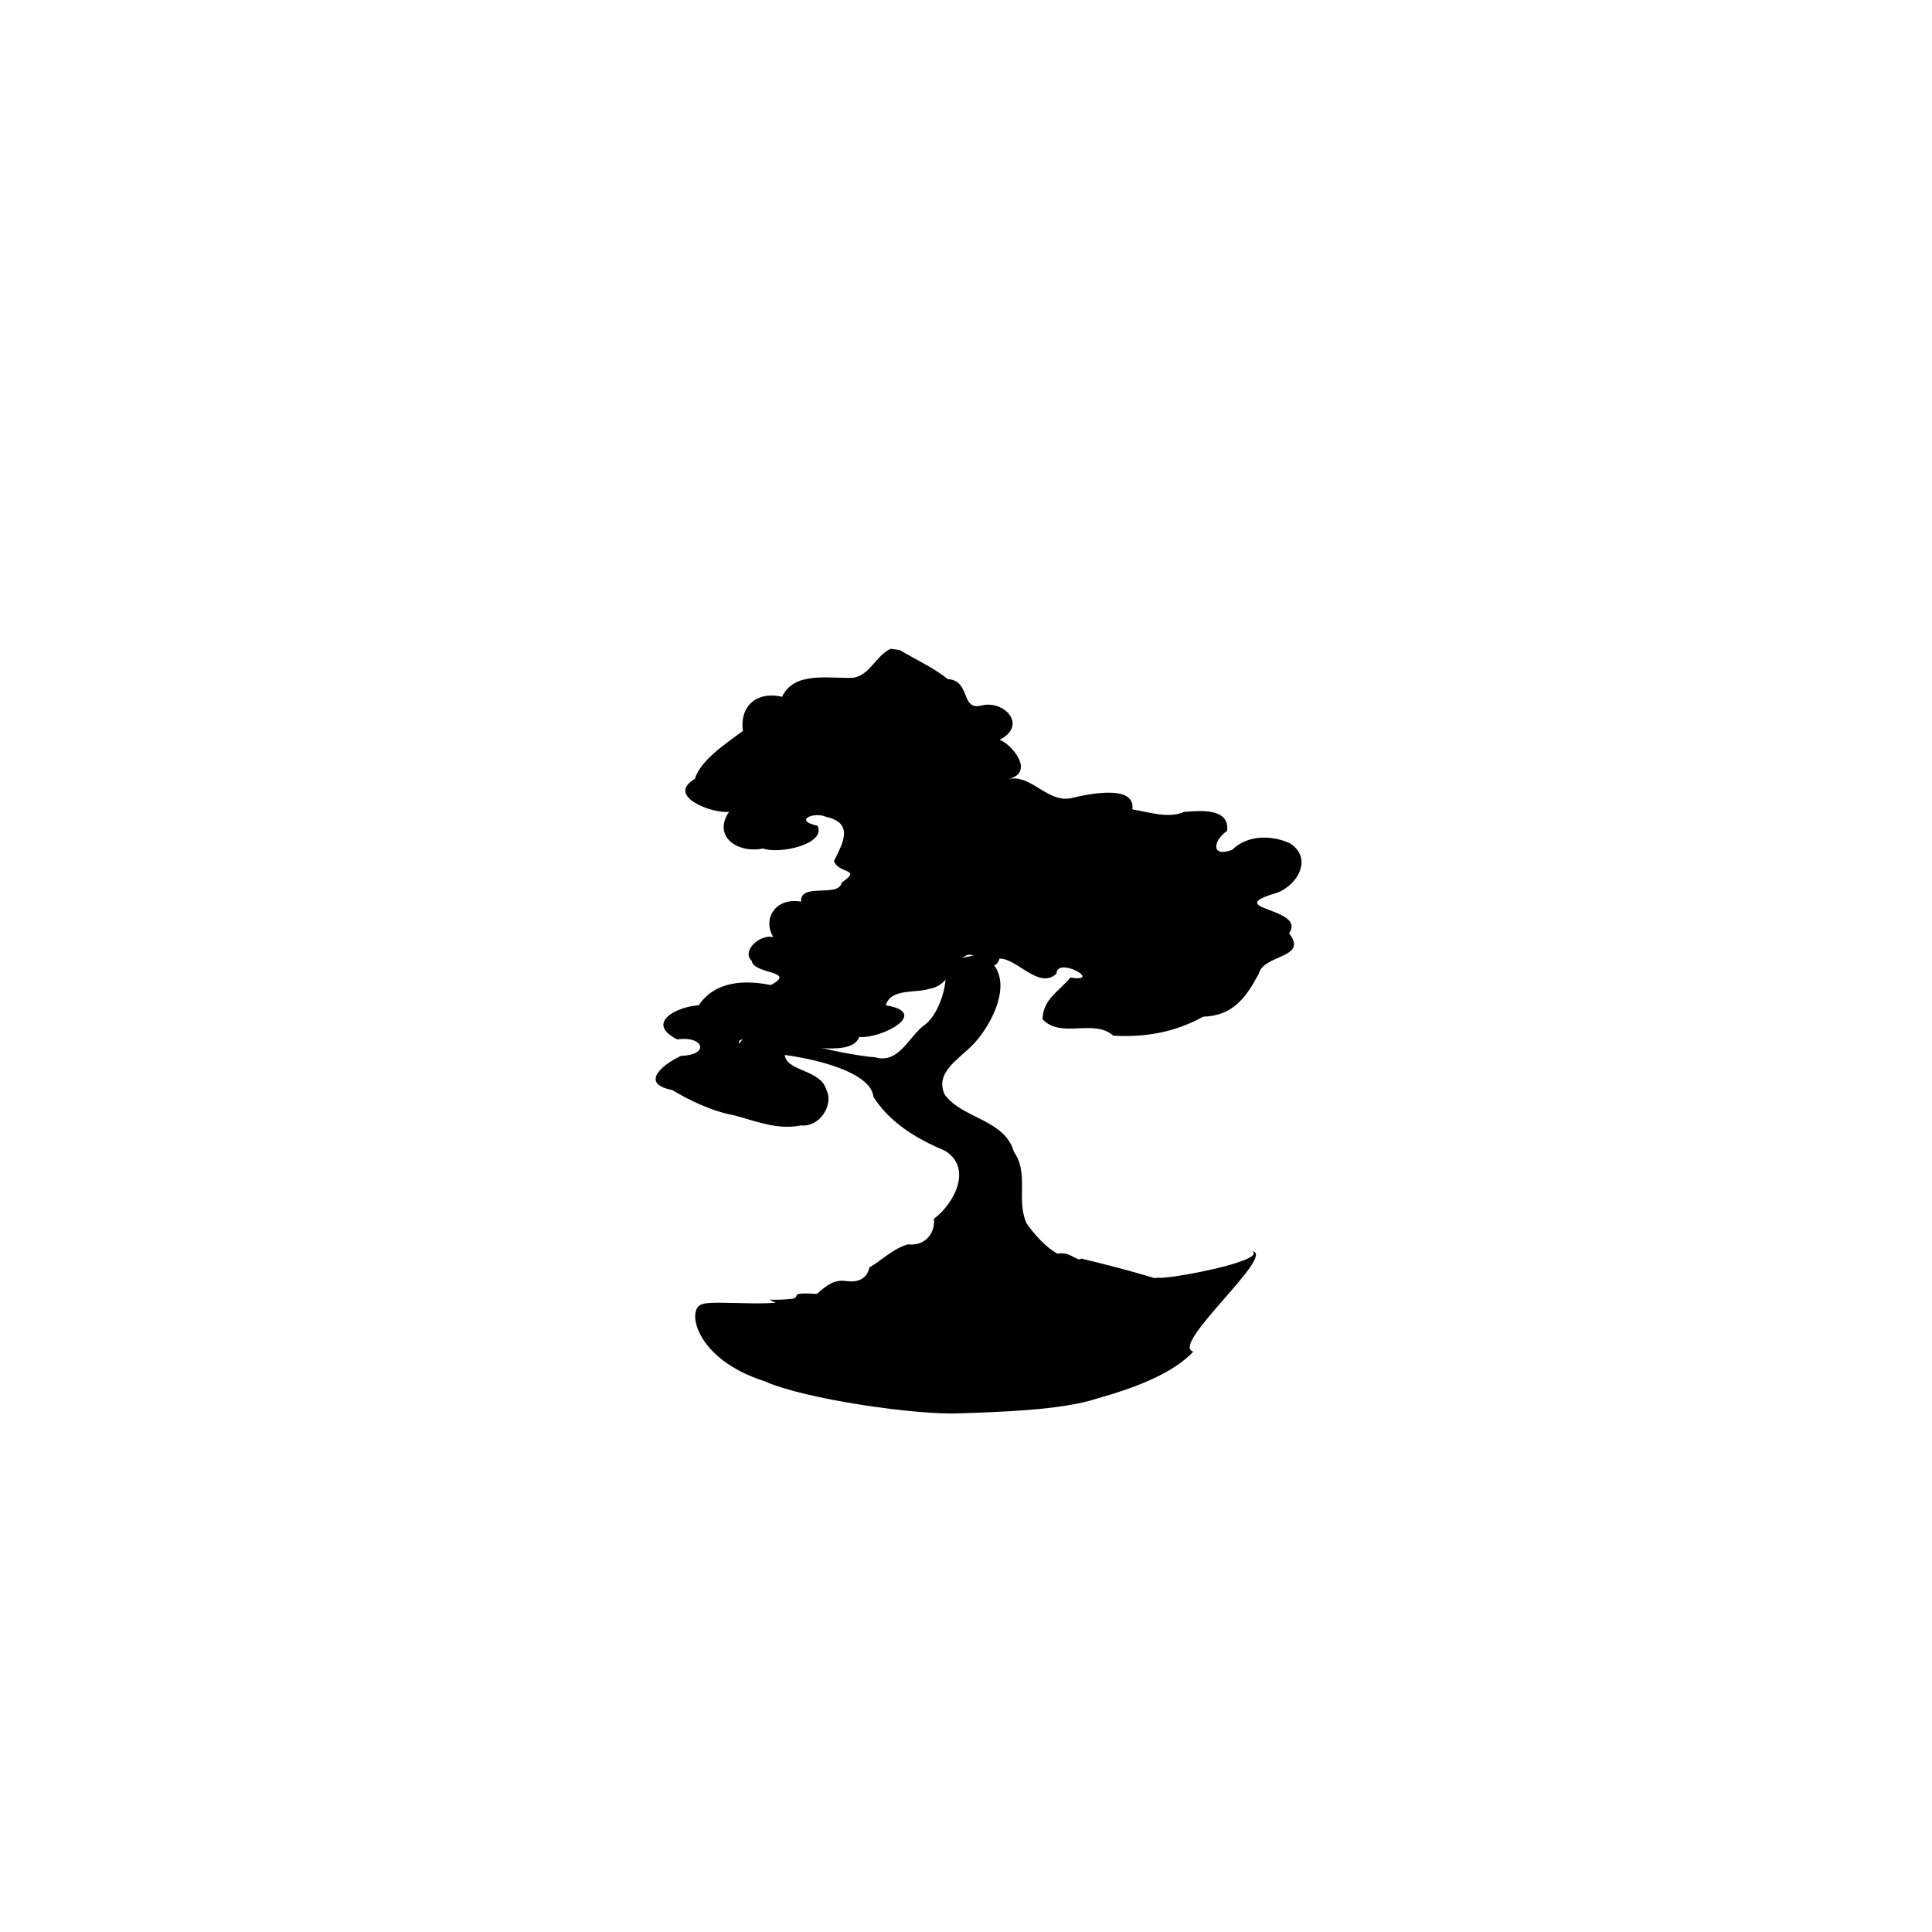
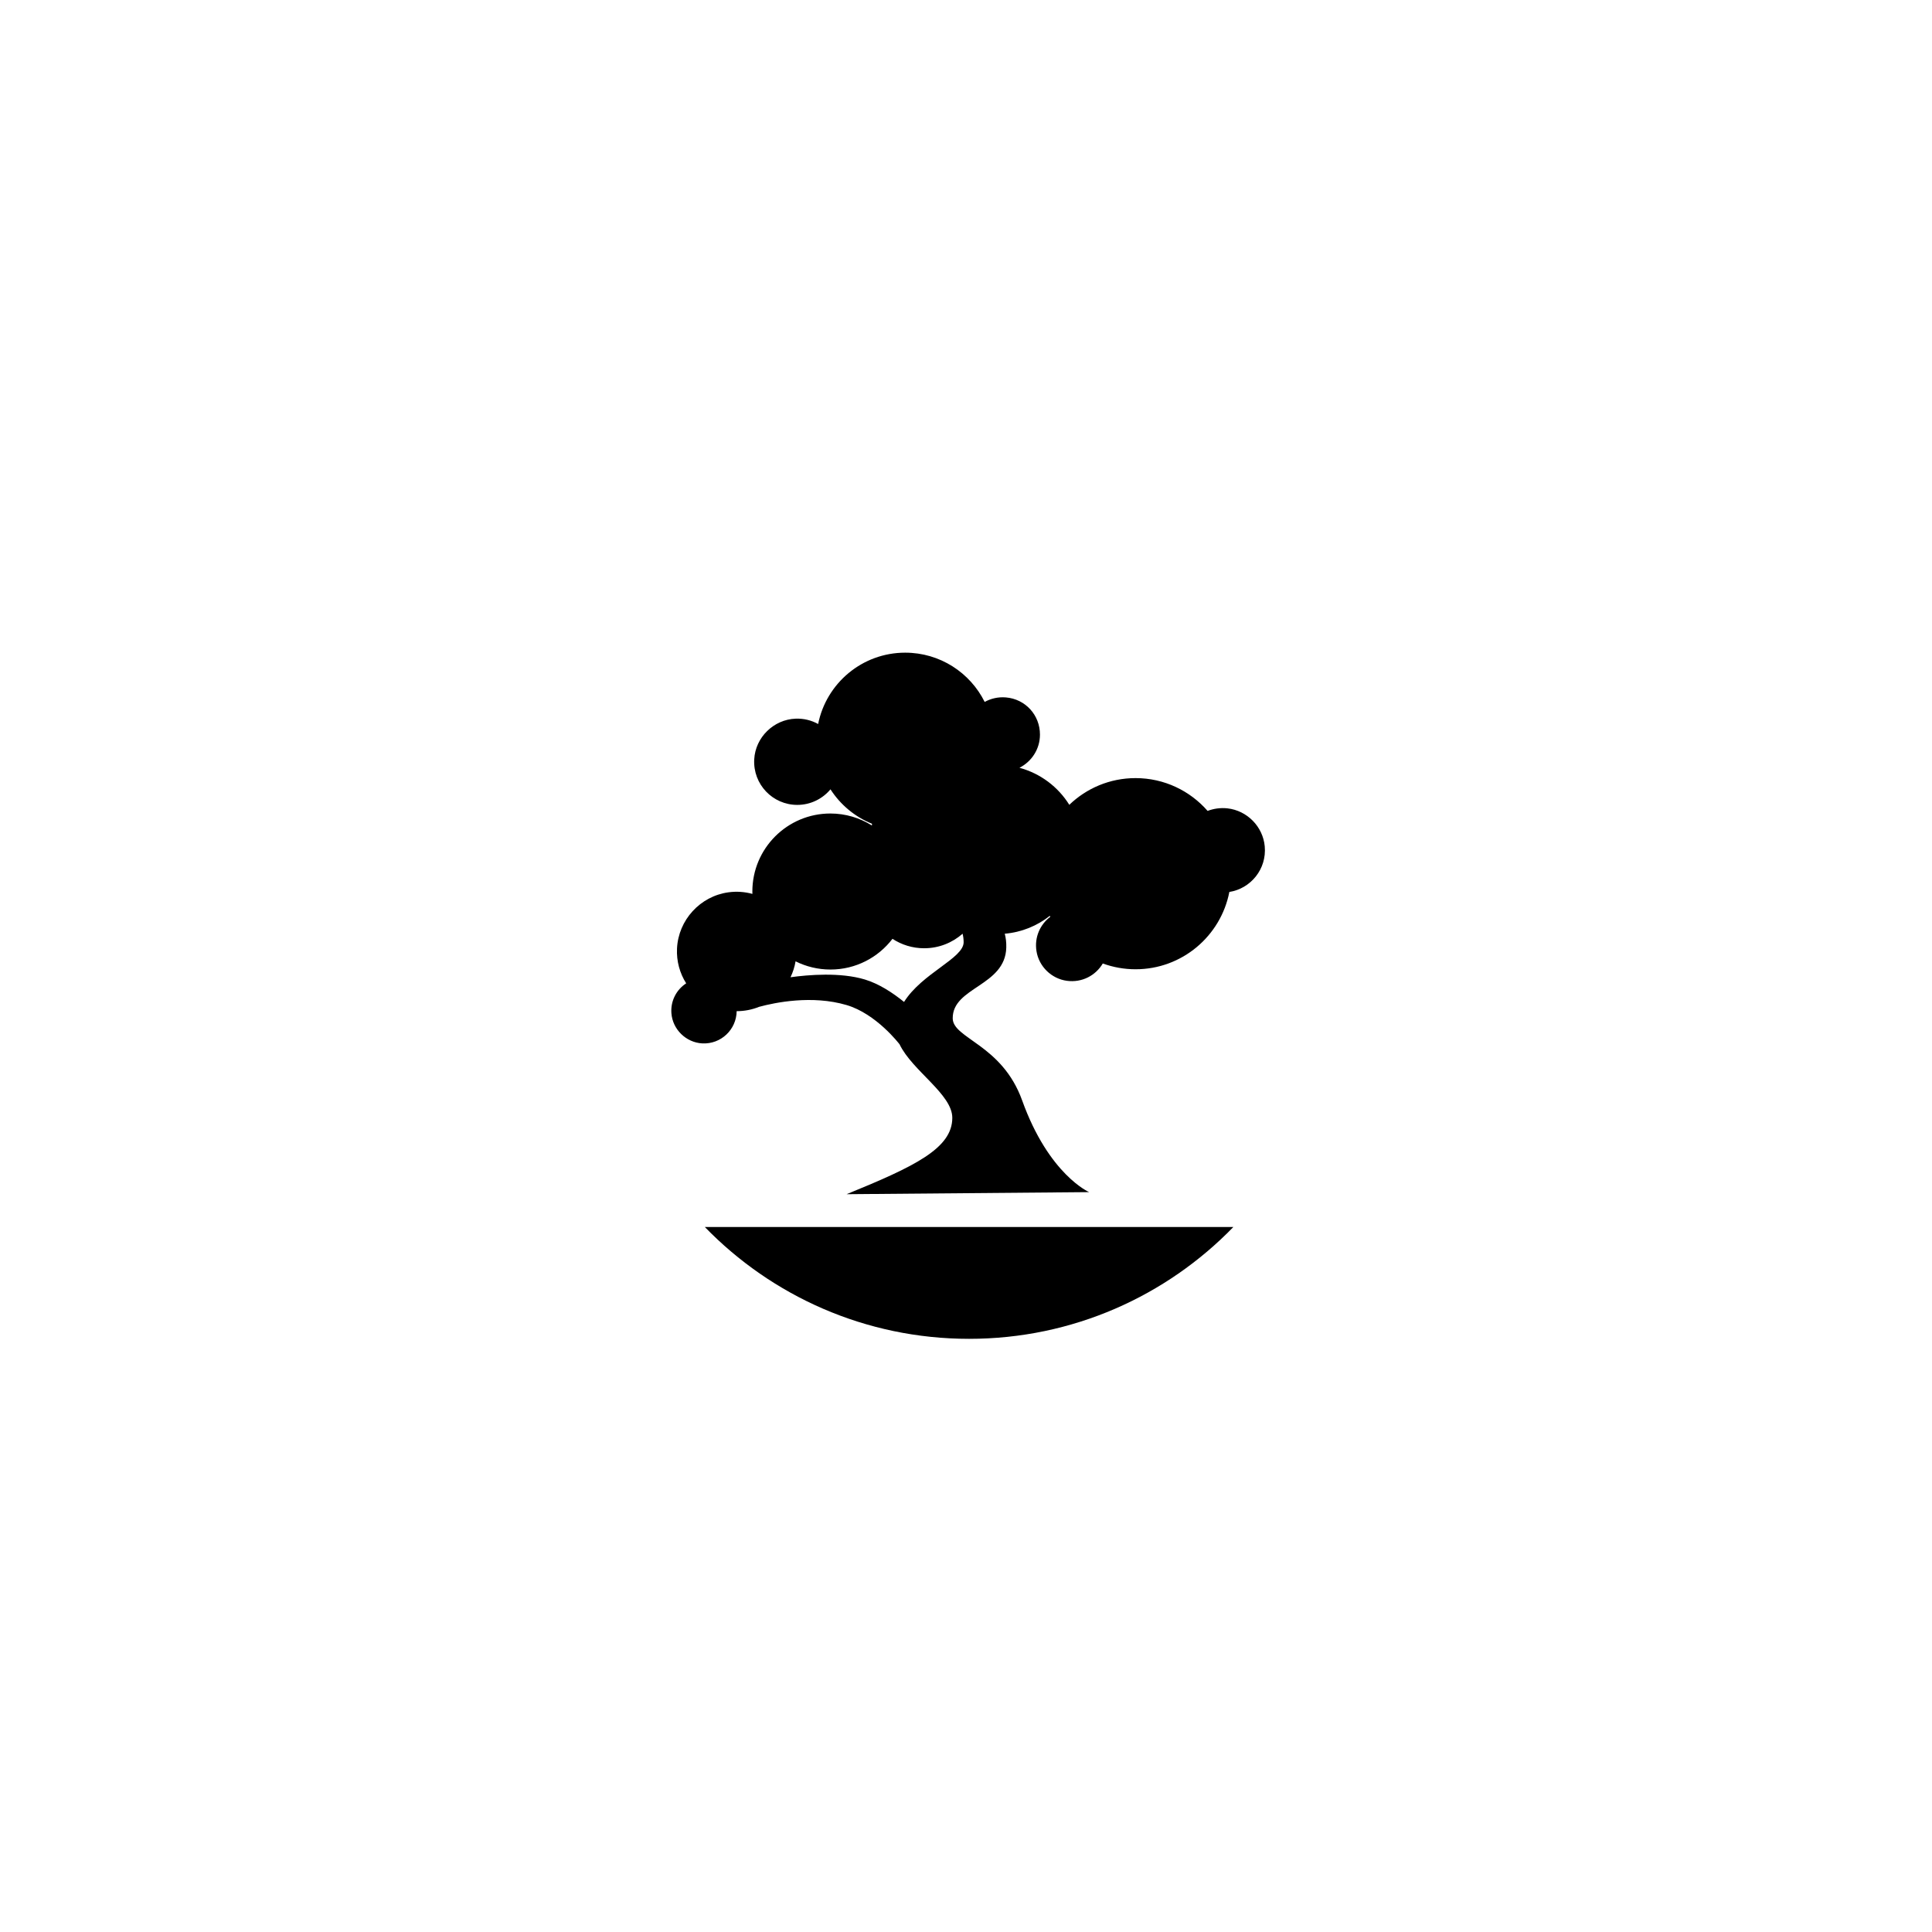
<svg xmlns="http://www.w3.org/2000/svg" xmlns:xlink="http://www.w3.org/1999/xlink" width="30" height="30" id="svg2985" version="1.1">
  <defs id="defs2987">
    <linearGradient gradientTransform="matrix(0.02925754,0,0,0.02094792,-2337.06,1645.897)" y2="-606.336" x2="-1680.355" y1="1441.462" x1="-628.79" gradientUnits="userSpaceOnUse" id="linearGradient4041-8" xlink:href="#linearGradient3809-4" />
    <linearGradient gradientTransform="matrix(0.03422298,0,0,0.02450309,88.4659,41.2573)" y2="460.913" x2="-1426.992" y1="1110.484" x1="-1231.092" gradientUnits="userSpaceOnUse" id="linearGradient4039-2" xlink:href="#linearGradient3817-1" />
    <linearGradient id="linearGradient3809-4">
      <stop id="stop3811-5" offset="0" style="stop-color:#000000;stop-opacity:1;" />
      <stop id="stop3813-5" offset="1" style="stop-color:#00b200;stop-opacity:1;" />
    </linearGradient>
    <linearGradient id="linearGradient3817-1">
      <stop id="stop3819-7" offset="0" style="stop-color:#4c2710;stop-opacity:1;" />
      <stop id="stop3821-1" offset="1" style="stop-color:#2e170a;stop-opacity:1;" />
    </linearGradient>
    <linearGradient xlink:href="#linearGradient3817-1" id="linearGradient3039-1" gradientUnits="userSpaceOnUse" gradientTransform="matrix(0.03422298,0,0,0.02450309,88.4659,41.2573)" x1="-1231.092" y1="1110.484" x2="-1426.992" y2="460.913" />
    <linearGradient xlink:href="#linearGradient3809-4" id="linearGradient3041-5" gradientUnits="userSpaceOnUse" gradientTransform="matrix(0.02925754,0,0,0.02094792,-2337.06,1645.897)" x1="-628.79" y1="1441.462" x2="-1680.355" y2="-606.336" />
    <linearGradient xlink:href="#linearGradient3809-4" id="linearGradient3045-2" gradientUnits="userSpaceOnUse" gradientTransform="matrix(0.00989025,0,0,0.00708125,7.776984,1036.509)" x1="-628.79" y1="1441.462" x2="-1680.355" y2="-606.336" />
    <linearGradient y2="-606.336" x2="-1680.355" y1="1441.462" x1="-628.79" gradientTransform="matrix(0.00989025,0,0,0.00708125,7.776984,1036.509)" gradientUnits="userSpaceOnUse" id="linearGradient3045" xlink:href="#linearGradient3809" />
    <linearGradient y2="-606.336" x2="-1680.355" y1="1441.462" x1="-628.79" gradientTransform="matrix(0.02925754,0,0,0.02094792,-2337.06,1645.897)" gradientUnits="userSpaceOnUse" id="linearGradient3041" xlink:href="#linearGradient3809" />
    <linearGradient y2="460.913" x2="-1426.992" y1="1110.484" x1="-1231.092" gradientTransform="matrix(0.03422298,0,0,0.02450309,88.4659,41.2573)" gradientUnits="userSpaceOnUse" id="linearGradient3039" xlink:href="#linearGradient3817" />
    <linearGradient id="linearGradient3817">
      <stop style="stop-color:#4c2710;stop-opacity:1;" offset="0" id="stop3819" />
      <stop style="stop-color:#2e170a;stop-opacity:1;" offset="1" id="stop3821" />
    </linearGradient>
    <linearGradient id="linearGradient3809">
      <stop style="stop-color:#000000;stop-opacity:1;" offset="0" id="stop3811" />
      <stop style="stop-color:#00b200;stop-opacity:1;" offset="1" id="stop3813" />
    </linearGradient>
    <linearGradient xlink:href="#linearGradient3817" id="linearGradient4039" gradientUnits="userSpaceOnUse" x1="-1231.092" y1="1110.484" x2="-1426.992" y2="460.913" gradientTransform="matrix(0.03422298,0,0,0.02450309,88.4659,41.2573)" />
    <linearGradient xlink:href="#linearGradient3809" id="linearGradient4041" gradientUnits="userSpaceOnUse" x1="-628.79" y1="1441.462" x2="-1680.355" y2="-606.336" gradientTransform="matrix(0.02925754,0,0,0.02094792,-2337.06,1645.897)" />
    <linearGradient gradientTransform="matrix(0.02925754,0,0,0.02094792,-2337.06,1645.897)" y2="-606.336" x2="-1680.355" y1="1441.462" x1="-628.79" gradientUnits="userSpaceOnUse" id="linearGradient4041-8-7" xlink:href="#linearGradient3809-4-9" />
    <linearGradient gradientTransform="matrix(0.03422298,0,0,0.02450309,88.4659,41.2573)" y2="460.913" x2="-1426.992" y1="1110.484" x1="-1231.092" gradientUnits="userSpaceOnUse" id="linearGradient4039-2-0" xlink:href="#linearGradient3817-1-1" />
    <linearGradient id="linearGradient3809-4-9">
      <stop id="stop3811-5-8" offset="0" style="stop-color:#000000;stop-opacity:1;" />
      <stop id="stop3813-5-4" offset="1" style="stop-color:#00b200;stop-opacity:1;" />
    </linearGradient>
    <linearGradient id="linearGradient3817-1-1">
      <stop id="stop3819-7-3" offset="0" style="stop-color:#4c2710;stop-opacity:1;" />
      <stop id="stop3821-1-5" offset="1" style="stop-color:#2e170a;stop-opacity:1;" />
    </linearGradient>
    <linearGradient xlink:href="#linearGradient3817-1-1" id="linearGradient3039-1-9" gradientUnits="userSpaceOnUse" gradientTransform="matrix(0.03422298,0,0,0.02450309,88.4659,41.2573)" x1="-1231.092" y1="1110.484" x2="-1426.992" y2="460.913" />
    <linearGradient xlink:href="#linearGradient3809-4-9" id="linearGradient3041-5-2" gradientUnits="userSpaceOnUse" gradientTransform="matrix(0.02925754,0,0,0.02094792,-2337.06,1645.897)" x1="-628.79" y1="1441.462" x2="-1680.355" y2="-606.336" />
    <linearGradient xlink:href="#linearGradient3809-4-9" id="linearGradient3045-2-8" gradientUnits="userSpaceOnUse" gradientTransform="matrix(0.00989025,0,0,0.00708125,7.776984,1036.509)" x1="-628.79" y1="1441.462" x2="-1680.355" y2="-606.336" />
    <linearGradient y2="-606.336" x2="-1680.355" y1="1441.462" x1="-628.79" gradientTransform="matrix(0.00989025,0,0,0.00708125,7.776984,1036.509)" gradientUnits="userSpaceOnUse" id="linearGradient3045-8" xlink:href="#linearGradient3809-6" />
    <linearGradient y2="-606.336" x2="-1680.355" y1="1441.462" x1="-628.79" gradientTransform="matrix(0.02925754,0,0,0.02094792,-2337.06,1645.897)" gradientUnits="userSpaceOnUse" id="linearGradient3041-7" xlink:href="#linearGradient3809-6" />
    <linearGradient y2="460.913" x2="-1426.992" y1="1110.484" x1="-1231.092" gradientTransform="matrix(0.03422298,0,0,0.02450309,88.4659,41.2573)" gradientUnits="userSpaceOnUse" id="linearGradient3039-3" xlink:href="#linearGradient3817-4" />
    <linearGradient id="linearGradient3817-4">
      <stop style="stop-color:#4c2710;stop-opacity:1;" offset="0" id="stop3819-9" />
      <stop style="stop-color:#2e170a;stop-opacity:1;" offset="1" id="stop3821-6" />
    </linearGradient>
    <linearGradient id="linearGradient3809-6">
      <stop style="stop-color:#000000;stop-opacity:1;" offset="0" id="stop3811-1" />
      <stop style="stop-color:#00b200;stop-opacity:1;" offset="1" id="stop3813-8" />
    </linearGradient>
    <linearGradient xlink:href="#linearGradient3817-4" id="linearGradient4039-6" gradientUnits="userSpaceOnUse" x1="-1231.092" y1="1110.484" x2="-1426.992" y2="460.913" gradientTransform="matrix(0.03422298,0,0,0.02450309,88.4659,41.2573)" />
    <linearGradient xlink:href="#linearGradient3809-6" id="linearGradient4041-0" gradientUnits="userSpaceOnUse" x1="-628.79" y1="1441.462" x2="-1680.355" y2="-606.336" gradientTransform="matrix(0.02925754,0,0,0.02094792,-2337.06,1645.897)" />
    <linearGradient gradientTransform="matrix(0.02925754,0,0,0.02094792,-2337.06,1645.897)" y2="-606.336" x2="-1680.355" y1="1441.462" x1="-628.79" gradientUnits="userSpaceOnUse" id="linearGradient4041-8-77" xlink:href="#linearGradient3809-4-7" />
    <linearGradient gradientTransform="matrix(0.03422298,0,0,0.02450309,88.4659,41.2573)" y2="460.913" x2="-1426.992" y1="1110.484" x1="-1231.092" gradientUnits="userSpaceOnUse" id="linearGradient4039-2-7" xlink:href="#linearGradient3817-1-14" />
    <linearGradient id="linearGradient3809-4-7">
      <stop id="stop3811-5-1" offset="0" style="stop-color:#000000;stop-opacity:1;" />
      <stop id="stop3813-5-7" offset="1" style="stop-color:#00b200;stop-opacity:1;" />
    </linearGradient>
    <linearGradient id="linearGradient3817-1-14">
      <stop id="stop3819-7-6" offset="0" style="stop-color:#4c2710;stop-opacity:1;" />
      <stop id="stop3821-1-0" offset="1" style="stop-color:#2e170a;stop-opacity:1;" />
    </linearGradient>
    <linearGradient xlink:href="#linearGradient3817-1-14" id="linearGradient3039-1-0" gradientUnits="userSpaceOnUse" gradientTransform="matrix(0.03422298,0,0,0.02450309,88.4659,41.2573)" x1="-1231.092" y1="1110.484" x2="-1426.992" y2="460.913" />
    <linearGradient xlink:href="#linearGradient3809-4-7" id="linearGradient3041-5-20" gradientUnits="userSpaceOnUse" gradientTransform="matrix(0.02925754,0,0,0.02094792,-2337.06,1645.897)" x1="-628.79" y1="1441.462" x2="-1680.355" y2="-606.336" />
    <linearGradient xlink:href="#linearGradient3809-4-7" id="linearGradient3045-2-1" gradientUnits="userSpaceOnUse" gradientTransform="matrix(0.00989025,0,0,0.00708125,7.776984,1036.509)" x1="-628.79" y1="1441.462" x2="-1680.355" y2="-606.336" />
    <linearGradient y2="-606.336" x2="-1680.355" y1="1441.462" x1="-628.79" gradientTransform="matrix(0.00989025,0,0,0.00708125,7.776984,1036.509)" gradientUnits="userSpaceOnUse" id="linearGradient3045-4" xlink:href="#linearGradient3809-3" />
    <linearGradient y2="-606.336" x2="-1680.355" y1="1441.462" x1="-628.79" gradientTransform="matrix(0.02925754,0,0,0.02094792,-2337.06,1645.897)" gradientUnits="userSpaceOnUse" id="linearGradient3041-75" xlink:href="#linearGradient3809-3" />
    <linearGradient y2="460.913" x2="-1426.992" y1="1110.484" x1="-1231.092" gradientTransform="matrix(0.03422298,0,0,0.02450309,88.4659,41.2573)" gradientUnits="userSpaceOnUse" id="linearGradient3039-5" xlink:href="#linearGradient3817-6" />
    <linearGradient id="linearGradient3817-6">
      <stop style="stop-color:#4c2710;stop-opacity:1;" offset="0" id="stop3819-0" />
      <stop style="stop-color:#2e170a;stop-opacity:1;" offset="1" id="stop3821-16" />
    </linearGradient>
    <linearGradient id="linearGradient3809-3">
      <stop style="stop-color:#000000;stop-opacity:1;" offset="0" id="stop3811-7" />
      <stop style="stop-color:#00b200;stop-opacity:1;" offset="1" id="stop3813-2" />
    </linearGradient>
    <linearGradient xlink:href="#linearGradient3817-6" id="linearGradient4039-7" gradientUnits="userSpaceOnUse" x1="-1231.092" y1="1110.484" x2="-1426.992" y2="460.913" gradientTransform="matrix(0.03422298,0,0,0.02450309,88.4659,41.2573)" />
    <linearGradient xlink:href="#linearGradient3809-3" id="linearGradient4041-9" gradientUnits="userSpaceOnUse" x1="-628.79" y1="1441.462" x2="-1680.355" y2="-606.336" gradientTransform="matrix(0.02925754,0,0,0.02094792,-2337.06,1645.897)" />
    <linearGradient gradientTransform="matrix(0.02925754,0,0,0.02094792,-2337.06,1645.897)" y2="-606.336" x2="-1680.355" y1="1441.462" x1="-628.79" gradientUnits="userSpaceOnUse" id="linearGradient4041-1" xlink:href="#linearGradient3809-2" />
    <linearGradient gradientTransform="matrix(0.03422298,0,0,0.02450309,88.4659,41.2573)" y2="460.913" x2="-1426.992" y1="1110.484" x1="-1231.092" gradientUnits="userSpaceOnUse" id="linearGradient4039-76" xlink:href="#linearGradient3817-2" />
    <linearGradient id="linearGradient3809-2">
      <stop id="stop3811-16" offset="0" style="stop-color:#000000;stop-opacity:1;" />
      <stop id="stop3813-85" offset="1" style="stop-color:#00b200;stop-opacity:1;" />
    </linearGradient>
    <linearGradient id="linearGradient3817-2">
      <stop id="stop3819-3" offset="0" style="stop-color:#4c2710;stop-opacity:1;" />
      <stop id="stop3821-2" offset="1" style="stop-color:#2e170a;stop-opacity:1;" />
    </linearGradient>
    <linearGradient xlink:href="#linearGradient3817-2" id="linearGradient3039-14" gradientUnits="userSpaceOnUse" gradientTransform="matrix(0.03422298,0,0,0.02450309,88.4659,41.2573)" x1="-1231.092" y1="1110.484" x2="-1426.992" y2="460.913" />
    <linearGradient xlink:href="#linearGradient3809-2" id="linearGradient3041-6" gradientUnits="userSpaceOnUse" gradientTransform="matrix(0.02925754,0,0,0.02094792,-2337.06,1645.897)" x1="-628.79" y1="1441.462" x2="-1680.355" y2="-606.336" />
    <linearGradient xlink:href="#linearGradient3809-2" id="linearGradient3045-27" gradientUnits="userSpaceOnUse" gradientTransform="matrix(0.00989025,0,0,0.00708125,7.776984,1036.509)" x1="-628.79" y1="1441.462" x2="-1680.355" y2="-606.336" />
    <linearGradient y2="-606.336" x2="-1680.355" y1="1441.462" x1="-628.79" gradientTransform="matrix(0.00989025,0,0,0.00708125,7.776984,1036.509)" gradientUnits="userSpaceOnUse" id="linearGradient3045-2-15" xlink:href="#linearGradient3809-4-4" />
    <linearGradient y2="-606.336" x2="-1680.355" y1="1441.462" x1="-628.79" gradientTransform="matrix(0.02925754,0,0,0.02094792,-2337.06,1645.897)" gradientUnits="userSpaceOnUse" id="linearGradient3041-5-1" xlink:href="#linearGradient3809-4-4" />
    <linearGradient y2="460.913" x2="-1426.992" y1="1110.484" x1="-1231.092" gradientTransform="matrix(0.03422298,0,0,0.02450309,88.4659,41.2573)" gradientUnits="userSpaceOnUse" id="linearGradient3039-1-7" xlink:href="#linearGradient3817-1-4" />
    <linearGradient id="linearGradient3817-1-4">
      <stop style="stop-color:#4c2710;stop-opacity:1;" offset="0" id="stop3819-7-5" />
      <stop style="stop-color:#2e170a;stop-opacity:1;" offset="1" id="stop3821-1-51" />
    </linearGradient>
    <linearGradient id="linearGradient3809-4-4">
      <stop style="stop-color:#000000;stop-opacity:1;" offset="0" id="stop3811-5-88" />
      <stop style="stop-color:#00b200;stop-opacity:1;" offset="1" id="stop3813-5-2" />
    </linearGradient>
    <linearGradient xlink:href="#linearGradient3817-1-4" id="linearGradient4039-2-09" gradientUnits="userSpaceOnUse" x1="-1231.092" y1="1110.484" x2="-1426.992" y2="460.913" gradientTransform="matrix(0.03422298,0,0,0.02450309,88.4659,41.2573)" />
    <linearGradient xlink:href="#linearGradient3809-4-4" id="linearGradient4041-8-4" gradientUnits="userSpaceOnUse" x1="-628.79" y1="1441.462" x2="-1680.355" y2="-606.336" gradientTransform="matrix(0.02925754,0,0,0.02094792,-2337.06,1645.897)" />
+     <linearGradient id="linearGradient1684" spreadMethod="pad" gradientTransform="matrix(0,-380,-380,0,960.0002,861.8855)" gradientUnits="userSpaceOnUse" y2="0" x2="1" y1="0" x1="0">
+       <stop id="stop1678" offset="0" style="stop-opacity:1;stop-color:#ec4351" />
+       <stop id="stop1680" offset="1" style="stop-opacity:1;stop-color:#ec4351" />
+       <stop id="stop1682" offset="1" style="stop-opacity:1;stop-color:#ec4351" />
+     </linearGradient>
+     <linearGradient id="linearGradient1722" spreadMethod="pad" gradientTransform="matrix(0,-314.4145,-314.4145,0,958.898,828.9216)" gradientUnits="userSpaceOnUse" y2="0" x2="1" y1="0" x1="0">
+       <stop id="stop1712" offset="0" style="stop-opacity:1;stop-color:#ffffff" />
+       <stop id="stop1714" offset="0.003" style="stop-opacity:1;stop-color:#ffffff" />
+       <stop id="stop1716" offset="0.995" style="stop-opacity:1;stop-color:#ffffff" />
+       <stop id="stop1718" offset="0.999" style="stop-opacity:1;stop-color:#ffffff" />
+       <stop id="stop1720" offset="1" style="stop-opacity:1;stop-color:#ffffff" />
+     </linearGradient>
  </defs>
  <g id="layer1" transform="translate(0,-1022.362)">
    <path style="fill:none;fill-opacity:1;" d="m 7.992,1045.116 14.583,0 0,-11.264 -1.545,-1.444 -1.102,-1.031 -0.911,-0.852 -1.481,-1.384 -9.544,0 z" id="rect3061" />
-     <g id="layer1-1" transform="matrix(0.6281811,0,0,0.6281811,5.624561,386.9303)" style="fill-opacity:1;stroke:none;stroke-opacity:0.941">
-       <path style="fill-opacity:1;stroke:none;stroke-width:0.044;stroke-miterlimit:4;stroke-opacity:0.941;stroke-dasharray:none" d="m 14.364,1035.395 c 0.18,0.295 -0.078,1.196 -0.449,1.472 -0.406,0.285 -0.642,0.986 -1.24,0.81 -0.795,-0.054 -2.875,-0.578 -3.03,-0.771 L 9.126,1037.596 c 0.649,-0.173 3.432,0.197 3.509,1.056 0.394,0.631 1.069,1.043 1.757,1.329 0.717,0.422 0.235,1.323 -0.26,1.688 0.036,0.335 -0.2,0.684 -0.642,0.632 -0.366,0.104 -0.629,0.38 -0.95,0.57 -0.069,0.299 -0.304,0.376 -0.583,0.337 -0.366,-0.061 -0.594,0.237 -0.761,0.345 -0.34,0.074 -0.717,0.131 -1.132,0.116 1.214,0.629 2.566,1.037 3.938,0.952 0.932,-0.034 1.882,0.111 2.786,-0.19 0.871,-0.249 2.315,-0.741 2.793,-1.296 -0.598,-0.183 -1.197,-0.334 -1.806,-0.483 -0.11,0.09 -0.259,-0.183 -0.59,-0.12 -0.28,-0.154 -0.555,-0.453 -0.762,-0.749 -0.264,-0.566 0.065,-1.237 -0.314,-1.768 -0.221,-0.798 -1.263,-0.818 -1.705,-1.406 -0.27,-0.544 0.351,-0.893 0.67,-1.222 0.461,-0.45 1.21,-1.784 0.197,-2.255 -0.494,0.082 -0.932,0.224 -0.909,0.263 z" id="path3017-4" />
-       <path id="path3008" d="m 13.067,1027.578 c -0.364,0.161 -0.52,0.662 -0.938,0.719 -0.581,0.024 -1.454,-0.172 -1.75,0.469 -0.621,-0.144 -1.052,0.222 -0.969,0.844 -0.486,0.355 -1.058,0.747 -1.188,1.188 -0.728,0.419 0.423,0.861 0.844,0.812 -0.408,0.604 0.206,1.037 0.844,0.906 0.413,0.15 1.569,-0.113 1.344,-0.562 -0.611,-0.134 -0.084,-0.357 0.219,-0.219 0.708,0.158 0.386,0.687 0.188,1.094 0.121,0.321 0.71,0.176 0.188,0.531 -0.059,0.38 -1.036,-0.011 -1,0.469 -0.666,-0.109 -0.951,0.455 -0.688,0.875 -0.35,-0.071 -0.791,0.353 -0.531,0.594 0.047,0.33 1.135,0.242 0.469,0.594 -0.641,-0.131 -1.375,-0.105 -1.781,0.5 -0.53,0.029 -1.34,0.433 -0.531,0.844 0.654,-0.097 0.816,0.383 0.094,0.406 -0.478,0.221 -1.021,0.69 -0.219,0.844 0.39,0.235 0.964,0.524 1.531,0.625 0.55,0.148 1.076,0.369 1.656,0.25 0.463,0.052 0.814,-0.522 0.625,-0.875 -0.137,-0.527 -1.044,-0.451 -1.031,-0.906 -0.304,-0.376 -1.188,0.222 -1.125,-0.312 0.582,-0.329 1.218,0.296 1.625,0.312 -0.092,-0.32 1.136,0.129 1.344,-0.406 0.543,0.052 1.779,-0.6 0.656,-0.781 0.115,-0.426 0.737,-0.296 1.062,-0.406 0.555,-0.079 0.558,-0.682 0.969,-0.844 0.406,-0.01 0.634,0.519 0.781,0.094 0.445,0 0.967,0.773 1.406,0.375 0.016,-0.447 1.176,0.223 0.344,0.094 -0.273,0.334 -0.68,0.538 -0.688,1.031 0.457,0.488 1.267,-0.023 1.75,0.406 0.796,0.046 1.529,-0.087 2.219,-0.469 0.755,-0.022 1.074,-0.5 1.375,-1.062 0.121,-0.488 1.236,-0.374 0.75,-1 0.435,-0.626 -1.608,-0.584 -0.406,-0.969 0.545,-0.123 1.041,-0.843 0.438,-1.25 -0.452,-0.213 -1.065,-0.219 -1.438,0.156 -0.538,0.201 -0.471,-0.233 -0.125,-0.469 0.064,-0.568 -0.655,-0.5 -1.062,-0.469 -0.389,0.176 -0.893,-5e-4 -1.281,-0.062 0.082,-0.627 -1.082,-0.38 -1.5,-0.281 -0.59,0.14 -0.996,-0.596 -1.562,-0.469 0.672,-0.161 0.073,-0.869 -0.219,-0.969 0.712,-0.368 0.095,-1.004 -0.469,-0.844 -0.492,0.114 -0.249,-0.628 -0.812,-0.656 -0.333,-0.272 -0.781,-0.478 -1.188,-0.719 l -0.219,-0.031 z" style="fill-opacity:1;stroke:none;stroke-width:0.044;stroke-miterlimit:4;stroke-opacity:0.941;stroke-dasharray:none" />
-       <path id="path3880-2" d="m 16.287,1043.835 c -0.497,0.132 -1.005,0.292 -1.531,0.303 -0.324,0.196 -1.185,-0.63 -1.343,-0.309 -0.313,0.014 -2.361,-0.43 -2.67,-0.285 -0.043,0.383 -2.04,0.113 -2.328,0.235 -0.415,0.076 -0.221,1.351 1.535,1.907 0.983,0.443 3.769,0.844 4.831,0.792 0.905,-0.032 2.512,-0.073 3.391,-0.368 0.88,-0.248 1.85,-0.598 2.372,-1.158 -0.604,-0.148 2.065,-2.405 1.458,-2.48 0.358,0.247 -2.136,0.706 -2.318,0.652 -0.669,0.052 -2.071,0.581 -2.622,0.961 -0.256,-0.094 -0.569,-0.057 -0.776,-0.249 z" style="fill-opacity:1;stroke:none;stroke-width:0.044;stroke-miterlimit:4;stroke-opacity:0.941;stroke-dasharray:none" />
+     <path style="fill:none;" d="m 17.627,1029.266 -0.049,4.394 4.834,10e-5" id="path3846" />
+     <g id="layer1-4" transform="matrix(0.4607831,0,0,0.4607831,8.176417,559.4277)">
+       <path id="path1698" transform="translate(0,1022.362)" d="m 12.76,4.301 c -1.451,0 -2.66,1.033 -2.934,2.404 -0.223,-0.123 -0.481,-0.19 -0.756,-0.18 -0.743,0.027 -1.358,0.629 -1.398,1.371 -0.046,0.84 0.621,1.535 1.451,1.535 0.449,0 0.852,-0.205 1.119,-0.525 0.333,0.518 0.821,0.927 1.398,1.16 -8.72e-4,0.02 -9.91e-4,0.039 -0.002,0.059 -0.405,-0.255 -0.886,-0.404 -1.4,-0.404 -1.452,0 -2.629,1.177 -2.629,2.629 0,0.026 9.901e-4,0.054 0.002,0.08 -0.254,-0.069 -0.525,-0.092 -0.809,-0.053 -0.951,0.13 -1.686,0.933 -1.732,1.893 -0.021,0.433 0.096,0.837 0.309,1.174 -0.323,0.21 -0.529,0.585 -0.498,1.006 0.04,0.547 0.494,0.989 1.041,1.018 0.63,0.032 1.15,-0.465 1.158,-1.086 0.267,0 0.523,-0.052 0.756,-0.146 0.535,-0.145 1.78,-0.403 2.945,-0.061 1.002,0.294 1.775,1.306 1.789,1.324 0.427,0.892 1.777,1.681 1.777,2.477 0,1.03 -1.268,1.638 -3.562,2.574 l 8.174,-0.07 c 0,0 -1.358,-0.585 -2.258,-3.09 -0.677,-1.886 -2.334,-2.084 -2.34,-2.764 -0.01,-1.06 1.772,-1.084 1.805,-2.389 0.005,-0.173 -0.015,-0.327 -0.051,-0.465 0.571,-0.049 1.093,-0.266 1.518,-0.602 0.005,0.01 0.011,0.021 0.016,0.031 -0.339,0.257 -0.541,0.687 -0.465,1.16 0.083,0.518 0.506,0.928 1.025,0.998 0.513,0.069 0.973,-0.183 1.209,-0.584 0.345,0.126 0.717,0.195 1.105,0.195 1.568,0 2.872,-1.122 3.16,-2.605 0.721,-0.114 1.263,-0.77 1.193,-1.537 -0.06,-0.666 -0.595,-1.209 -1.26,-1.281 -0.237,-0.025 -0.462,0.01 -0.666,0.086 -0.59,-0.676 -1.459,-1.105 -2.428,-1.105 -0.867,0 -1.653,0.343 -2.232,0.9 -0.377,-0.605 -0.974,-1.058 -1.68,-1.248 0.408,-0.206 0.69,-0.627 0.691,-1.115 0.002,-0.661 -0.49,-1.201 -1.148,-1.256 -0.261,-0.022 -0.506,0.037 -0.715,0.152 -0.49,-0.985 -1.505,-1.66 -2.68,-1.66 z m 1.934,9.471 c 0.022,0.09 0.035,0.184 0.035,0.287 0,0.542 -1.4,1.04 -2.008,2.012 -0.386,-0.313 -0.847,-0.613 -1.32,-0.756 -0.828,-0.25 -1.906,-0.159 -2.506,-0.076 0.08,-0.168 0.139,-0.348 0.17,-0.537 0.354,0.177 0.753,0.277 1.176,0.277 0.853,0 1.61,-0.406 2.09,-1.035 0.307,0.201 0.674,0.318 1.068,0.318 0.497,0 0.95,-0.186 1.295,-0.49 z" style="fill-opacity:1;fill-rule:nonzero;stroke:none;stroke-width:0.079" />
+       <path id="path1724" style="stroke:none;stroke-width:0.079" d="m 6.007,1046.017 c 2.255,2.324 5.412,3.769 8.906,3.769 v 0 c 3.495,0 6.651,-1.445 8.906,-3.769 v 0 z" />
    </g>
-     <path style="fill:none;" d="m 17.627,1029.266 -0.049,4.394 4.834,10e-5" id="path3846" />
  </g>
</svg>
